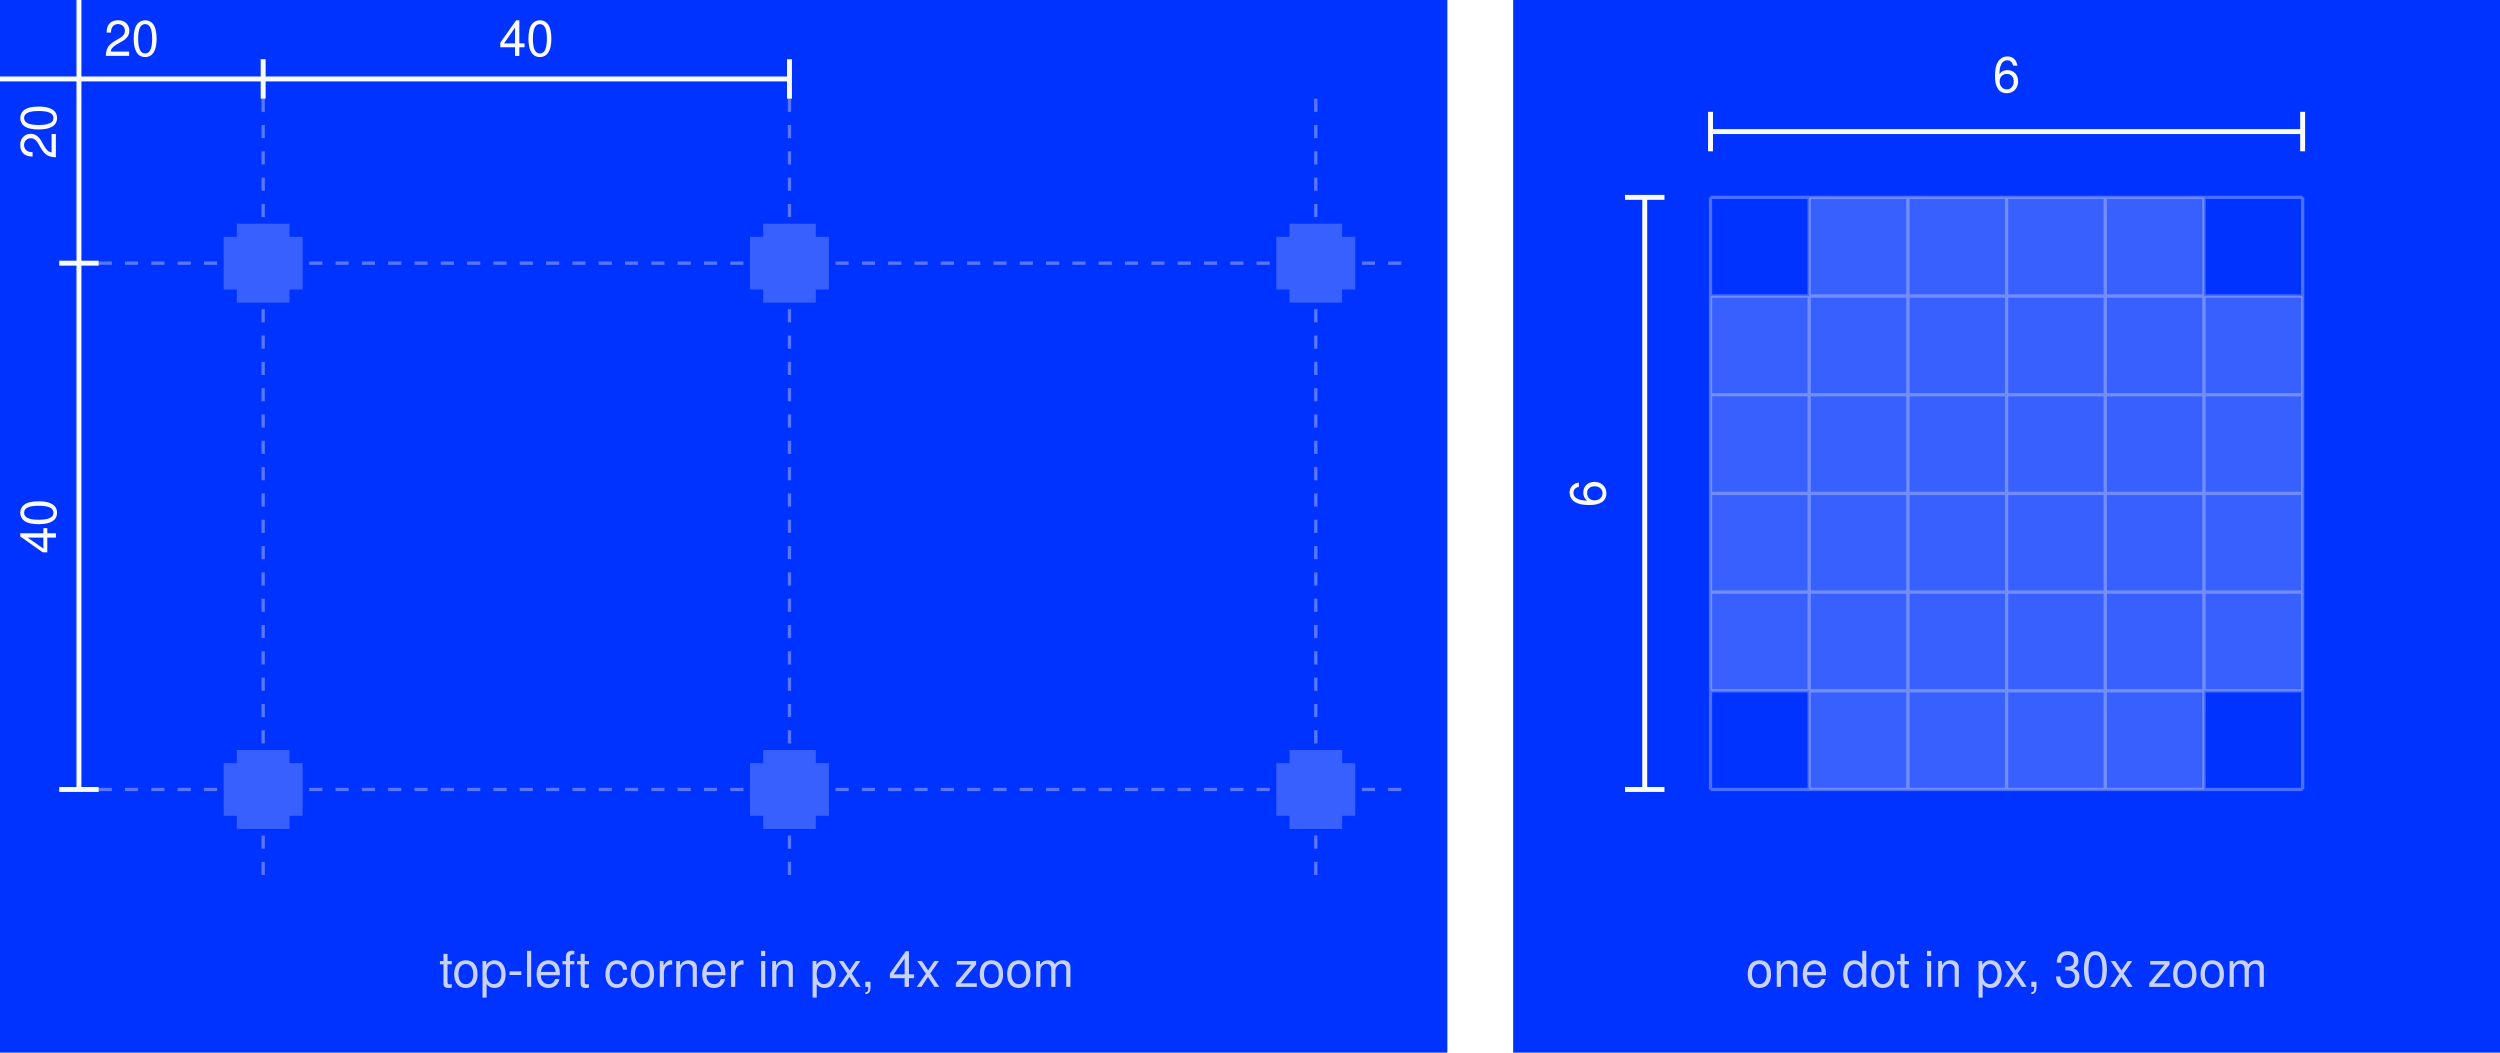
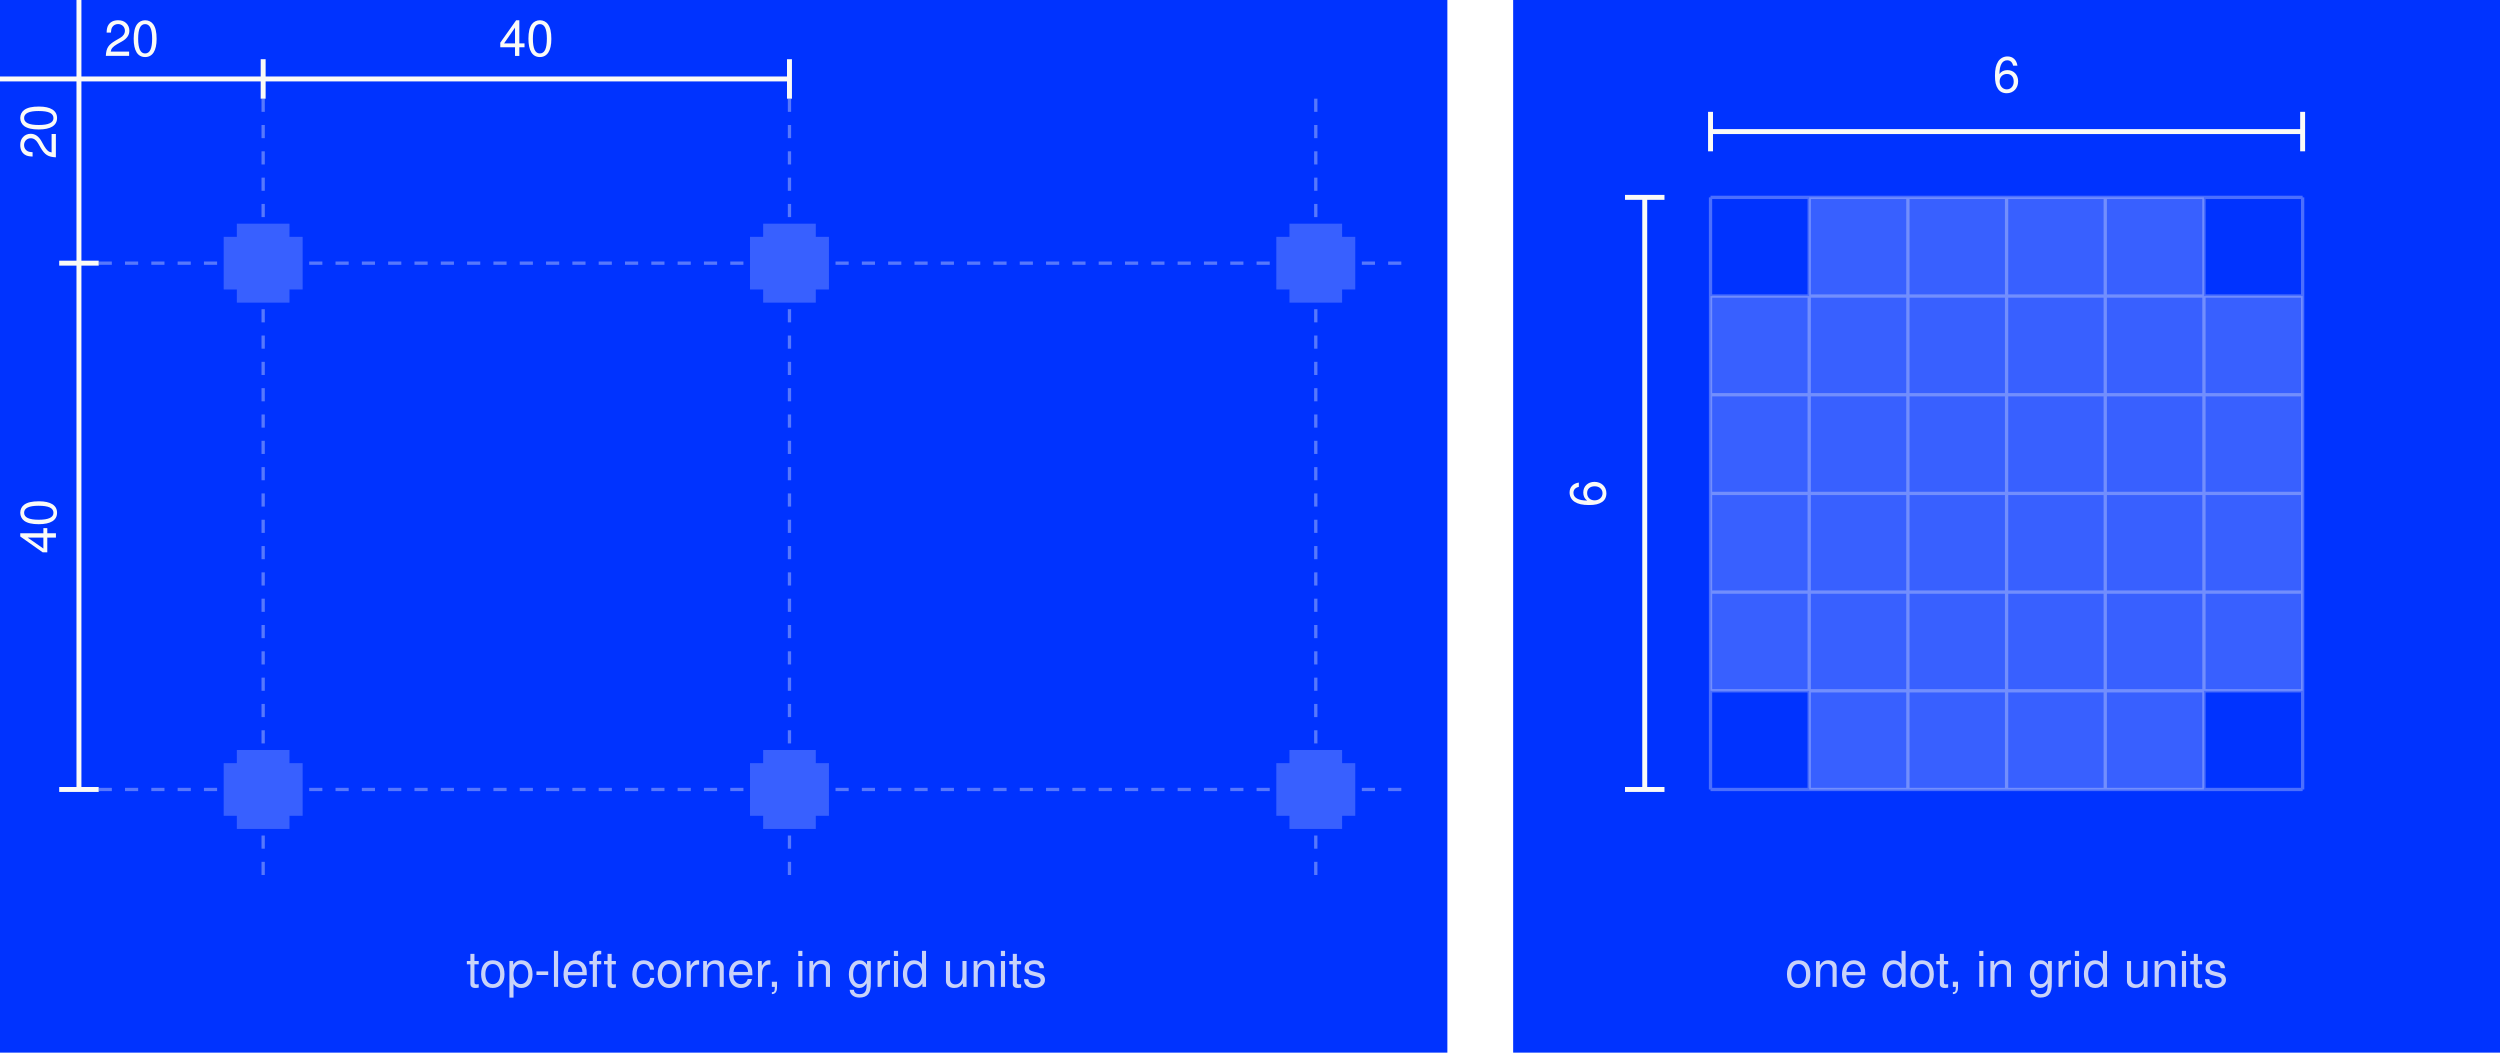
<svg xmlns="http://www.w3.org/2000/svg" width="760" height="320" viewBox="0 0 760 320">
  <rect width="440" height="320" fill="#0033FF" />
  <path stroke="#FAFAF7" stroke-opacity=".35" stroke-dasharray="4 4" d="M80 30V270" />
  <path stroke="#FAFAF7" stroke-opacity=".35" stroke-dasharray="4 4" d="M240 30V270" />
  <path stroke="#FAFAF7" stroke-opacity=".35" stroke-dasharray="4 4" d="M400 30V270" />
  <path stroke="#FAFAF7" stroke-opacity=".35" stroke-dasharray="4 4" d="M30 80H430" />
  <path stroke="#FAFAF7" stroke-opacity=".35" stroke-dasharray="4 4" d="M30 240H430" />
  <path fill="#3860FF" d="M72 68h16v4h4v16h-4v4h-16v-4h-4v-16h4zM72 228h16v4h4v16h-4v4h-16v-4h-4v-16h4zM232 68h16v4h4v16h-4v4h-16v-4h-4v-16h4zM232 228h16v4h4v16h-4v4h-16v-4h-4v-16h4zM392 68h16v4h4v16h-4v4h-16v-4h-4v-16h4zM392 228h16v4h4v16h-4v4h-16v-4h-4v-16h4z" />
  <path stroke="#FAFAF7" stroke-width="1.5" d="M0 24H240M80 18v12M240 18v12" />
  <text x="40.0" y="17" fill="#FAFAF7" font-size="15" text-anchor="middle" font-family="-apple-system, BlinkMacSystemFont, 'Segoe UI', Helvetica, Arial, sans-serif">20</text>
  <text x="160.0" y="17" fill="#FAFAF7" font-size="15" text-anchor="middle" font-family="-apple-system, BlinkMacSystemFont, 'Segoe UI', Helvetica, Arial, sans-serif">40</text>
  <path stroke="#FAFAF7" stroke-width="1.5" d="M24 0V240M18 80h12M18 240h12" />
  <text transform="translate(17 40.0) rotate(-90)" fill="#FAFAF7" font-size="15" text-anchor="middle" font-family="-apple-system, BlinkMacSystemFont, 'Segoe UI', Helvetica, Arial, sans-serif">20</text>
  <text transform="translate(17 160.0) rotate(-90)" fill="#FAFAF7" font-size="15" text-anchor="middle" font-family="-apple-system, BlinkMacSystemFont, 'Segoe UI', Helvetica, Arial, sans-serif">40</text>
-   <text x="230" y="300" fill="#FAFAF7" font-size="15" text-anchor="middle" font-family="-apple-system, BlinkMacSystemFont, 'Segoe UI', Helvetica, Arial, sans-serif" fill-opacity=".8">top-left corner in px, 4x zoom</text>
+   <text x="230" y="300" fill="#FAFAF7" font-size="15" text-anchor="middle" font-family="-apple-system, BlinkMacSystemFont, 'Segoe UI', Helvetica, Arial, sans-serif" fill-opacity=".8">top-left corner, in grid units</text>
  <rect x="460" width="300" height="320" fill="#0033FF" />
  <path fill="#3860FF" d="M550 60h30v30h-30zM580 60h30v30h-30zM610 60h30v30h-30zM640 60h30v30h-30zM520 90h30v30h-30zM550 90h30v30h-30zM580 90h30v30h-30zM610 90h30v30h-30zM640 90h30v30h-30zM670 90h30v30h-30zM520 120h30v30h-30zM550 120h30v30h-30zM580 120h30v30h-30zM610 120h30v30h-30zM640 120h30v30h-30zM670 120h30v30h-30zM520 150h30v30h-30zM550 150h30v30h-30zM580 150h30v30h-30zM610 150h30v30h-30zM640 150h30v30h-30zM670 150h30v30h-30zM520 180h30v30h-30zM550 180h30v30h-30zM580 180h30v30h-30zM610 180h30v30h-30zM640 180h30v30h-30zM670 180h30v30h-30zM550 210h30v30h-30zM580 210h30v30h-30zM610 210h30v30h-30zM640 210h30v30h-30z" />
  <path fill="none" stroke="#FAFAF7" stroke-opacity=".3" d="M520 60v180M520 60h180M550 60v180M520 90h180M580 60v180M520 120h180M610 60v180M520 150h180M640 60v180M520 180h180M670 60v180M520 210h180M700 60v180M520 240h180" />
  <path stroke="#FAFAF7" stroke-width="1.5" d="M520 40h180M520 34v12M700 34v12" />
  <text x="610" y="28" fill="#FAFAF7" font-size="15" text-anchor="middle" font-family="-apple-system, BlinkMacSystemFont, 'Segoe UI', Helvetica, Arial, sans-serif">6</text>
  <path stroke="#FAFAF7" stroke-width="1.5" d="M500 60v180M494 60h12M494 240h12" />
  <text transform="translate(488 150) rotate(-90)" fill="#FAFAF7" font-size="15" text-anchor="middle" font-family="-apple-system, BlinkMacSystemFont, 'Segoe UI', Helvetica, Arial, sans-serif">6</text>
-   <text x="610" y="300" fill="#FAFAF7" font-size="15" text-anchor="middle" font-family="-apple-system, BlinkMacSystemFont, 'Segoe UI', Helvetica, Arial, sans-serif" fill-opacity=".8">one dot in px, 30x zoom</text>
+   <text x="610" y="300" fill="#FAFAF7" font-size="15" text-anchor="middle" font-family="-apple-system, BlinkMacSystemFont, 'Segoe UI', Helvetica, Arial, sans-serif" fill-opacity=".8">one dot, in grid units</text>
</svg>
